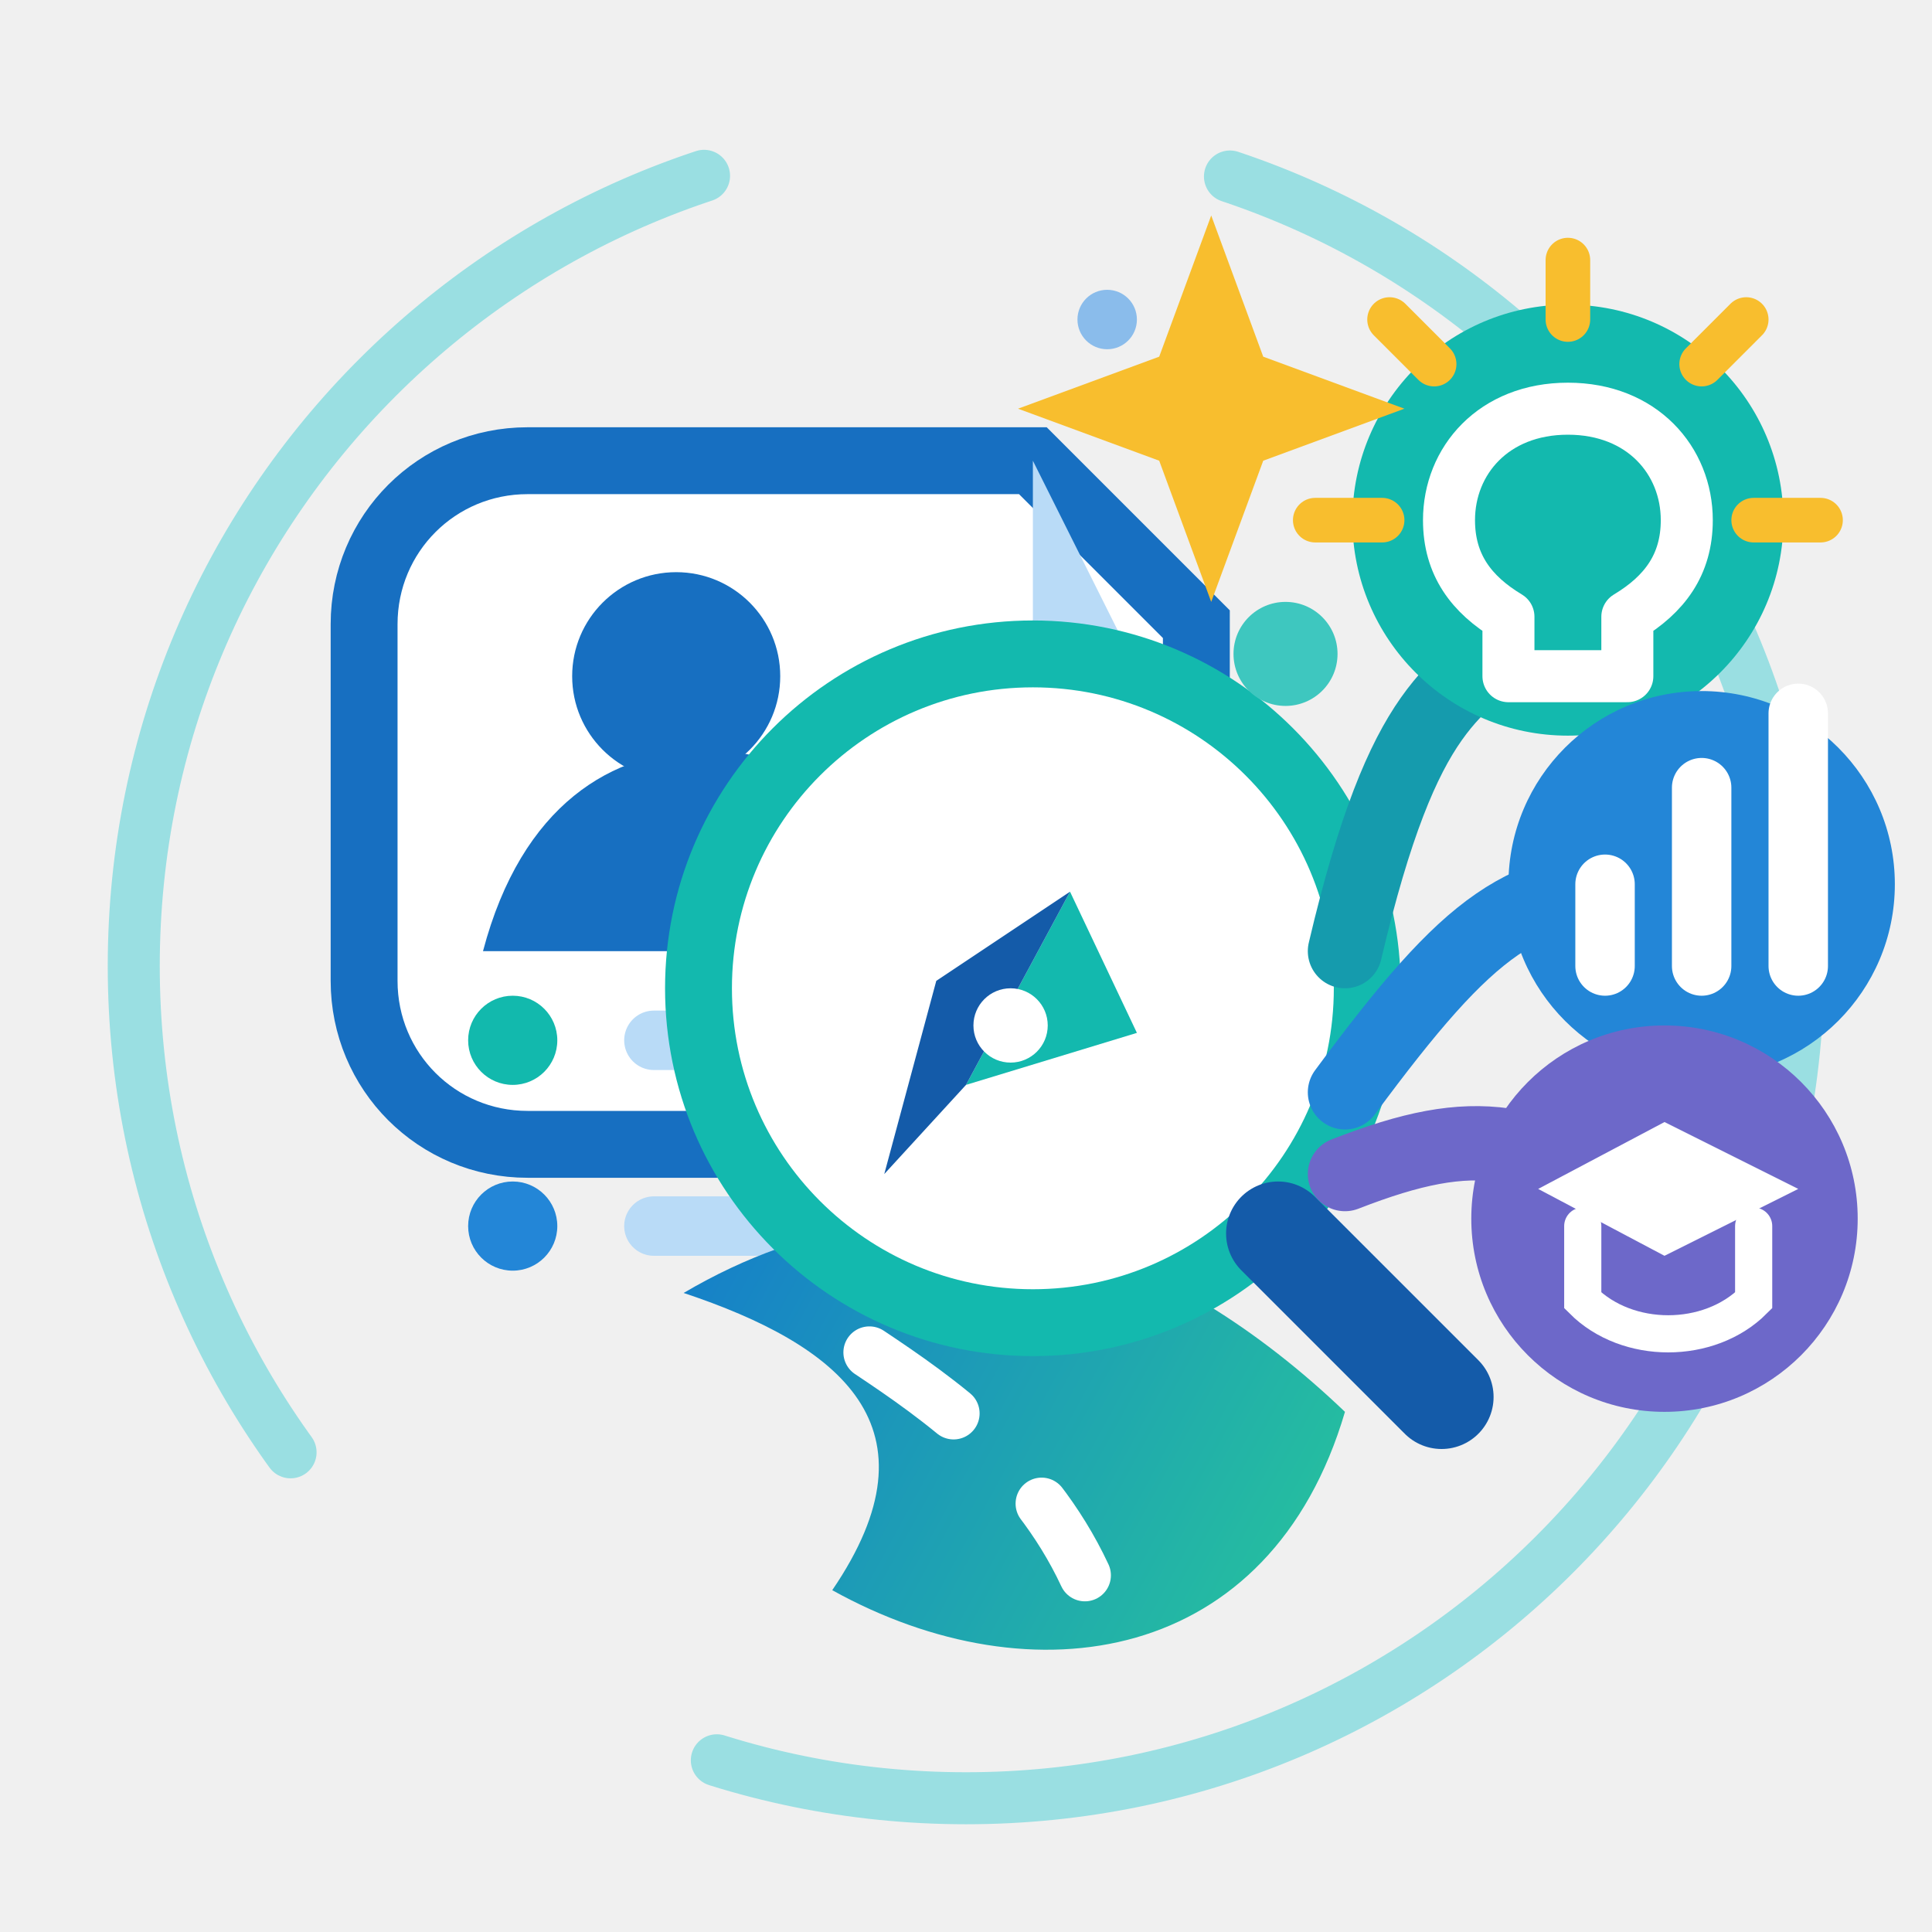
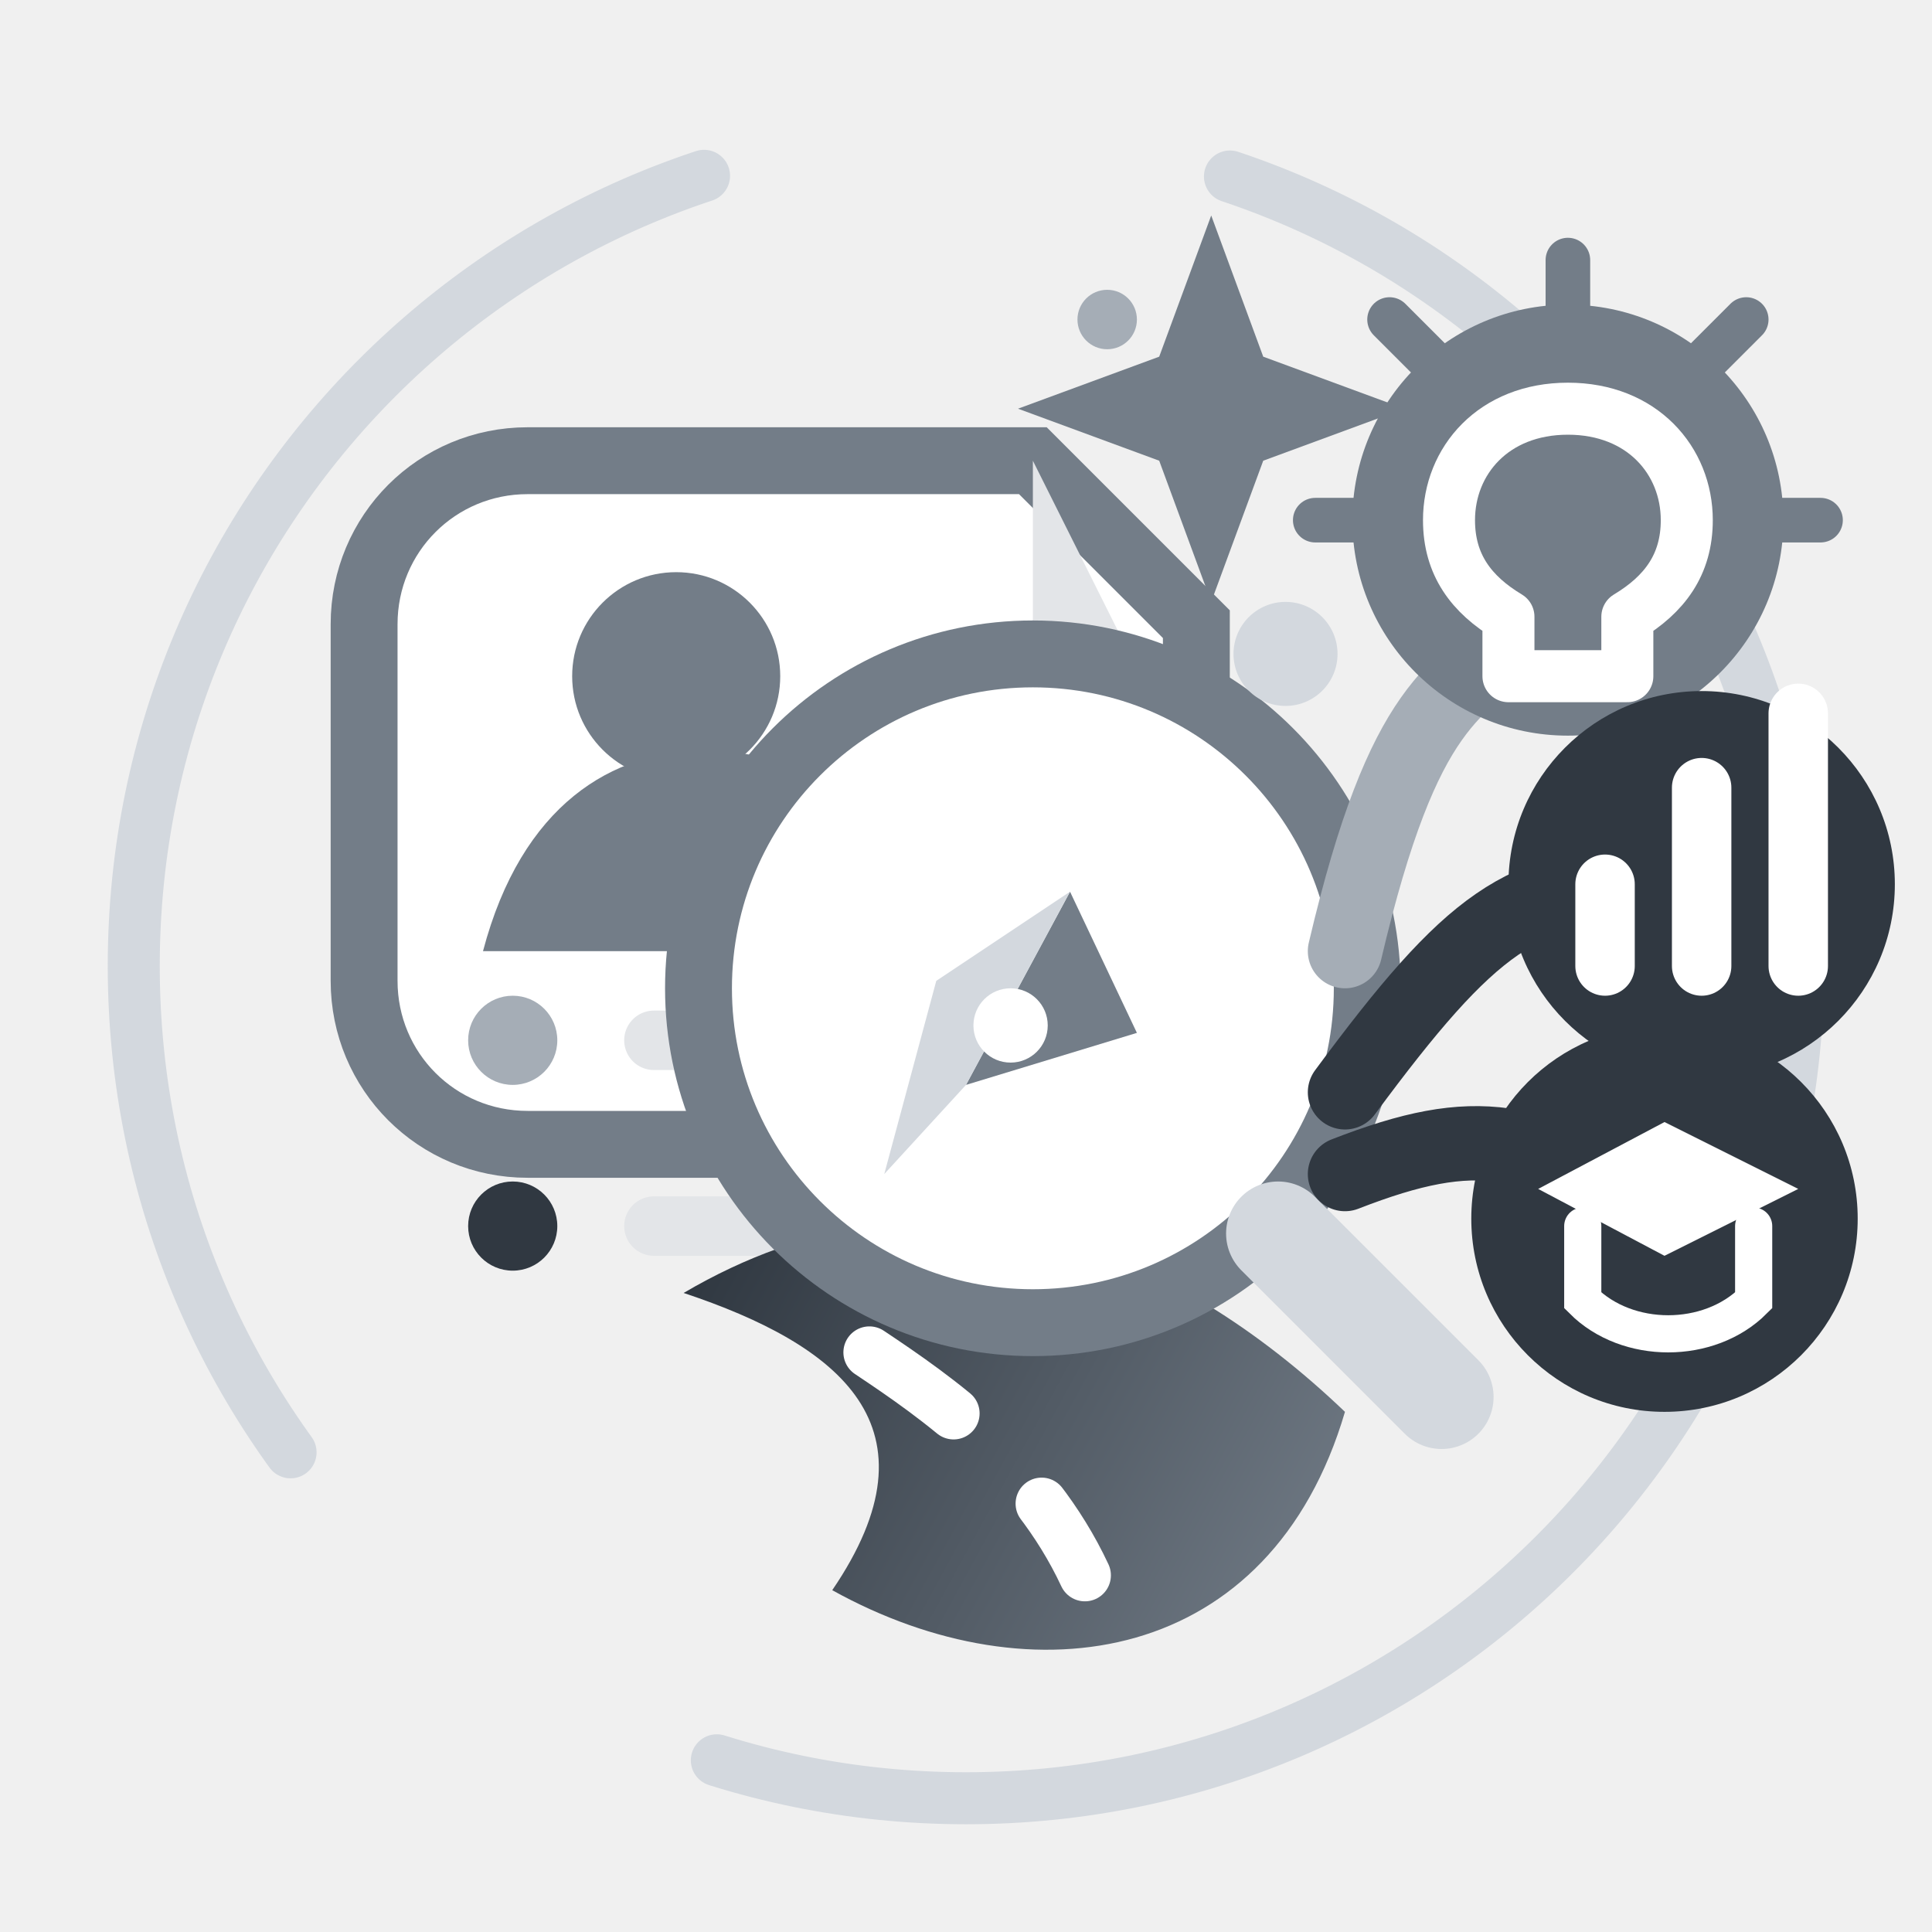
<svg xmlns="http://www.w3.org/2000/svg" width="260" height="260" viewBox="0 0 260 260" fill="none">
-   <circle cx="130" cy="130" r="112" stroke="#9ADFE2" stroke-width="7" stroke-linecap="round" stroke-dasharray="210 72" />
-   <path d="M71 62H139L161 84V154H71C58.8 154 49 144.2 49 132V84C49 71.8 58.8 62 71 62Z" fill="white" stroke="#176FC1" stroke-width="9" />
-   <path d="M139 62V84C139 96.2 148.8 106 161 106" fill="#B9DBF7" />
-   <circle cx="91" cy="91" r="14" fill="#176FC1" />
-   <path d="M65 128C70.2 108.3 82.4 101 95 101C107.6 101 119.8 108.3 125 128" fill="#176FC1" />
-   <circle cx="69" cy="140" r="6" fill="#12B9AD" />
-   <circle cx="69" cy="165" r="6" fill="#2386D7" />
-   <path d="M88 140H128" stroke="#B9DBF7" stroke-width="8" stroke-linecap="round" />
-   <path d="M88 165H142" stroke="#B9DBF7" stroke-width="8" stroke-linecap="round" />
+   <circle cx="130" cy="130" r="112" stroke="#d3d8de" stroke-width="7" stroke-linecap="round" stroke-dasharray="210 72" />
+   <path d="M71 62H139L161 84V154H71C58.8 154 49 144.2 49 132V84C49 71.8 58.8 62 71 62Z" fill="white" stroke="#737d88" stroke-width="9" />
+   <path d="M139 62V84C139 96.2 148.8 106 161 106" fill="#e3e5e8" />
+   <circle cx="91" cy="91" r="14" fill="#737d88" />
+   <path d="M65 128C70.2 108.3 82.4 101 95 101C107.6 101 119.8 108.3 125 128" fill="#737d88" />
+   <circle cx="69" cy="140" r="6" fill="#a5adb6" />
+   <circle cx="69" cy="165" r="6" fill="#303841" />
+   <path d="M88 140H128" stroke="#e3e5e8" stroke-width="8" stroke-linecap="round" />
+   <path d="M88 165H142" stroke="#e3e5e8" stroke-width="8" stroke-linecap="round" />
  <path d="M112 214C127 192 113 181 92 174C126 154 158 168 181 190C171 224 139 229 112 214Z" fill="url(#road)" />
  <path d="M117 182C126 188 139 197 146 212" stroke="white" stroke-width="7" stroke-linecap="round" stroke-dasharray="14 17" />
-   <circle cx="139" cy="133" r="45" fill="white" stroke="#13B9AE" stroke-width="9" />
-   <path d="M130 146L144 120L153 139L130 146Z" fill="#13B9AE" />
-   <path d="M130 146L119 158L126 132L144 120L130 146Z" fill="#145BA9" />
+   <circle cx="139" cy="133" r="45" fill="white" stroke="#737d88" stroke-width="9" />
+   <path d="M130 146L144 120L153 139L130 146Z" fill="#737d88" />
+   <path d="M130 146L119 158L126 132L144 120L130 146Z" fill="#d3d8de" />
  <circle cx="136" cy="138" r="5" fill="white" />
-   <path d="M172 166L194 188" stroke="#145BA9" stroke-width="14" stroke-linecap="round" />
-   <path d="M181 128C189 94 196 93 205 85" stroke="#159BAD" stroke-width="10" stroke-linecap="round" />
-   <path d="M181 147C198 124 205 119 222 119" stroke="#2386D7" stroke-width="10" stroke-linecap="round" />
-   <path d="M181 158C199 151 206 153 224 163" stroke="#6D68C9" stroke-width="10" stroke-linecap="round" />
-   <circle cx="211" cy="70" r="29" fill="#13B9AE" />
+   <path d="M172 166L194 188" stroke="#d3d8de" stroke-width="14" stroke-linecap="round" />
+   <path d="M181 128C189 94 196 93 205 85" stroke="#a5adb6" stroke-width="10" stroke-linecap="round" />
+   <path d="M181 147C198 124 205 119 222 119" stroke="#303841" stroke-width="10" stroke-linecap="round" />
+   <path d="M181 158C199 151 206 153 224 163" stroke="#303841" stroke-width="10" stroke-linecap="round" />
+   <circle cx="211" cy="70" r="29" fill="#737d88" />
  <path d="M211 55C201 55 195 62 195 70C195 76 198 80 203 83V91H219V83C224 80 227 76 227 70C227 62 221 55 211 55Z" stroke="white" stroke-width="7" stroke-linejoin="round" />
-   <path d="M211 43V35M193 49L187 43M229 49L235 43M186 70H177M236 70H245" stroke="#F8BE2E" stroke-width="6" stroke-linecap="round" />
-   <circle cx="229" cy="119" r="26" fill="#2386D7" />
+   <path d="M211 43V35M193 49L187 43M229 49L235 43M186 70H177M236 70H245" stroke="#737d88" stroke-width="6" stroke-linecap="round" />
+   <circle cx="229" cy="119" r="26" fill="#303841" />
  <path d="M216 130V119M229 130V106M242 130V96" stroke="white" stroke-width="8" stroke-linecap="round" />
-   <circle cx="224" cy="164" r="26" fill="#6D68C9" />
+   <circle cx="224" cy="164" r="26" fill="#303841" />
  <path d="M207 160L224 151L242 160L224 169L207 160Z" fill="white" />
  <path d="M213 165V175C219 181 230 181 236 175V165" stroke="white" stroke-width="5" stroke-linecap="round" />
-   <path d="M156 48L163 29L170 48L189 55L170 62L163 81L156 62L137 55L156 48Z" fill="#F8BE2E" />
-   <circle cx="173" cy="88" r="7" fill="#3EC7BF" />
-   <circle cx="149" cy="43" r="4" fill="#8ABCEB" />
+   <path d="M156 48L163 29L170 48L189 55L170 62L163 81L156 62L137 55L156 48Z" fill="#737d88" />
+   <circle cx="173" cy="88" r="7" fill="#d3d8de" />
+   <circle cx="149" cy="43" r="4" fill="#a5adb6" />
  <defs>
    <linearGradient id="road" x1="92" y1="174" x2="180" y2="222" gradientUnits="userSpaceOnUse">
-       <stop stop-color="#1681C8" />
-       <stop offset="1" stop-color="#27C59B" />
+       <stop stop-color="#303841" />
+       <stop offset="1" stop-color="#737d88" />
    </linearGradient>
  </defs>
</svg>
